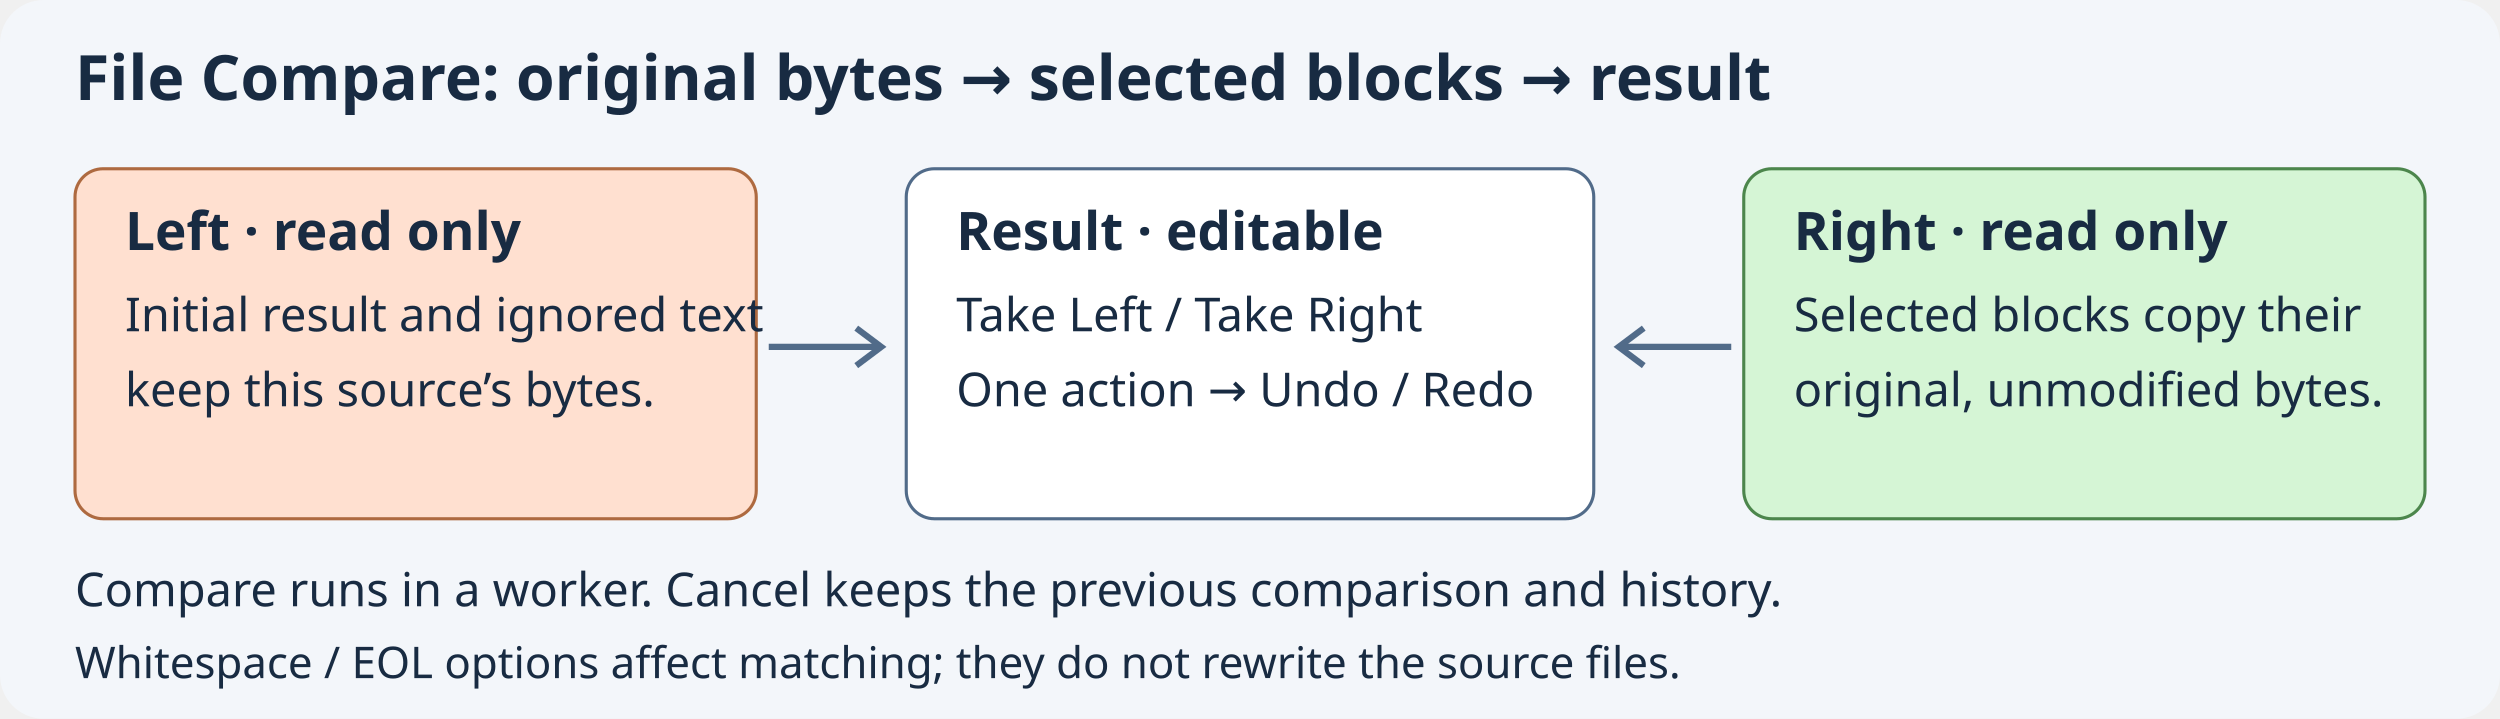
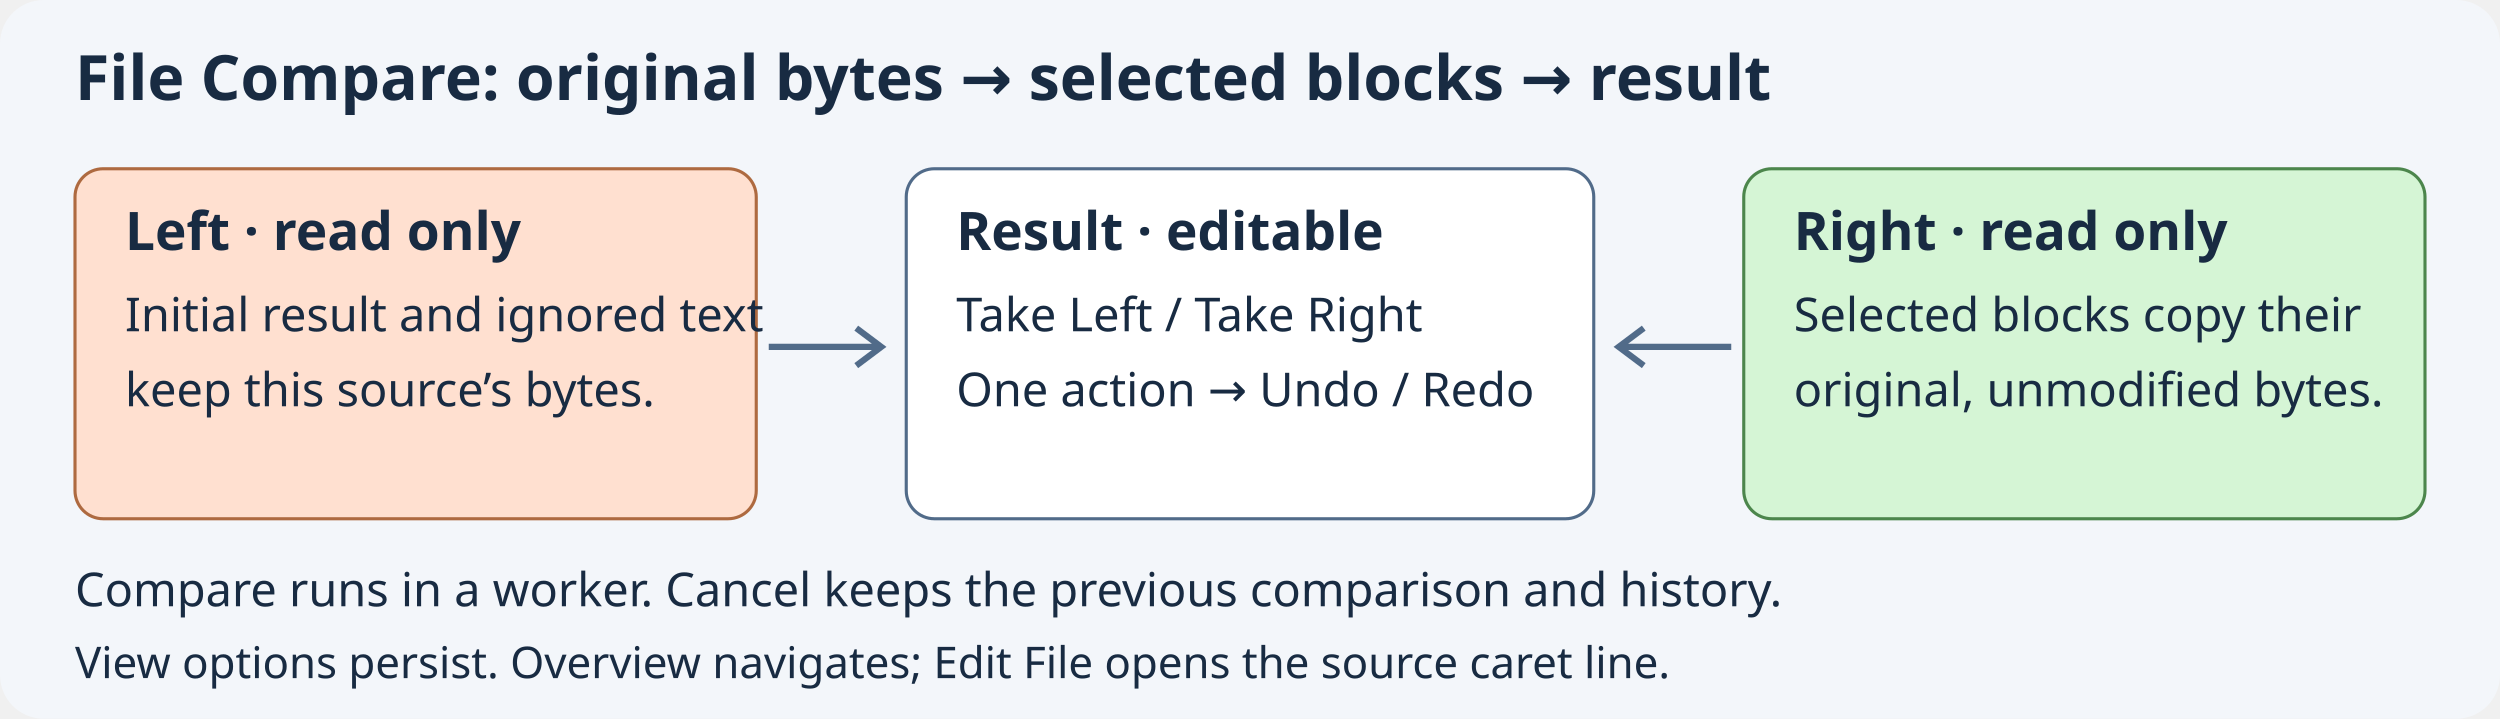
<svg xmlns="http://www.w3.org/2000/svg" width="800" height="230" viewBox="0 0 800 230">
  <rect width="800" height="230" rx="14" fill="#f3f6fa" />
  <g font-family="sans-serif" fill="#182b42">
    <text x="24" y="32" font-size="20" font-weight="bold">File Compare: original bytes → selected blocks → result</text>
    <rect x="24" y="54" width="218" height="112" rx="9" fill="#ffe0d0" stroke="#ae6a40" />
    <text x="40" y="80" font-size="17" font-weight="bold">Left · read only</text>
    <text x="40" y="106" font-size="15">Initial result and ignored text</text>
    <text x="40" y="130" font-size="15">keep this source’s bytes.</text>
    <rect x="290" y="54" width="220" height="112" rx="9" fill="#fff" stroke="#516b89" />
    <text x="306" y="80" font-size="17" font-weight="bold">Result · editable</text>
    <text x="306" y="106" font-size="15">Take Left / Take Right</text>
    <text x="306" y="130" font-size="15">One action → Undo / Redo</text>
    <rect x="558" y="54" width="218" height="112" rx="9" fill="#d5f5d5" stroke="#4c864c" />
    <text x="574" y="80" font-size="17" font-weight="bold">Right · read only</text>
    <text x="574" y="106" font-size="15">Selected blocks copy their</text>
    <text x="574" y="130" font-size="15">original, unmodified bytes.</text>
    <path d="M246 111h36m-8-6 8 6-8 6M554 111h-36m8-6-8 6 8 6" fill="none" stroke="#516b89" stroke-width="2" />
    <text x="24" y="194" font-size="15">Compare runs in a worker. Cancel keeps the previous comparison and history.</text>
-     <text x="24" y="217" font-size="14">Whitespace / EOL options affect matching; they do not rewrite the source files.</text>
+     <text x="24" y="217" font-size="14">View options persist. Overview navigates; Edit File opens the source caret line.</text>
  </g>
</svg>
